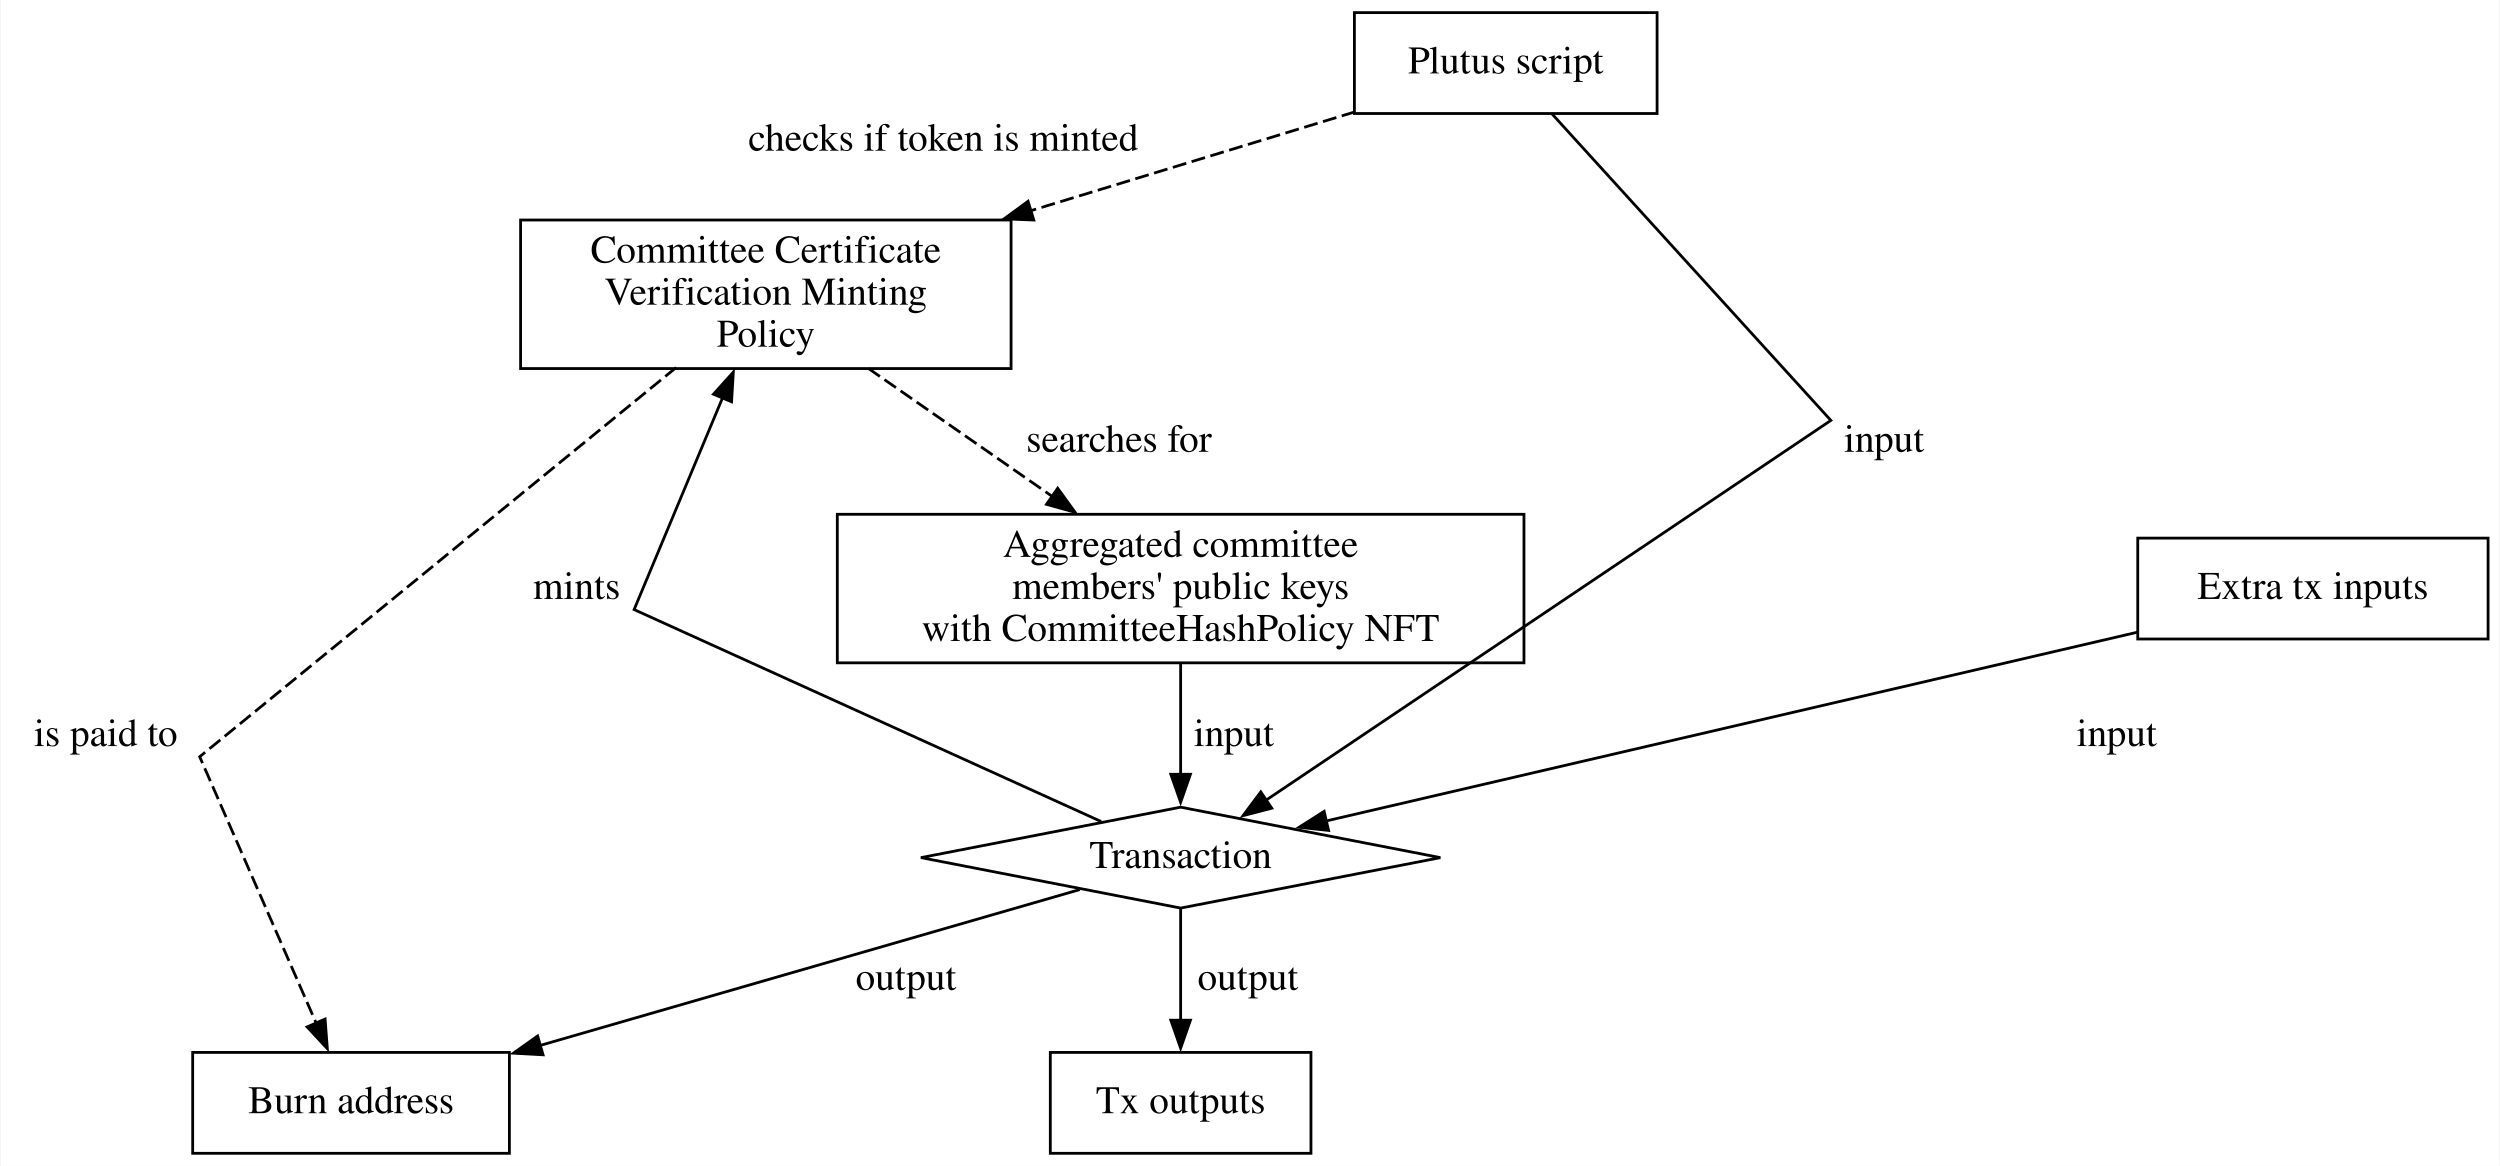
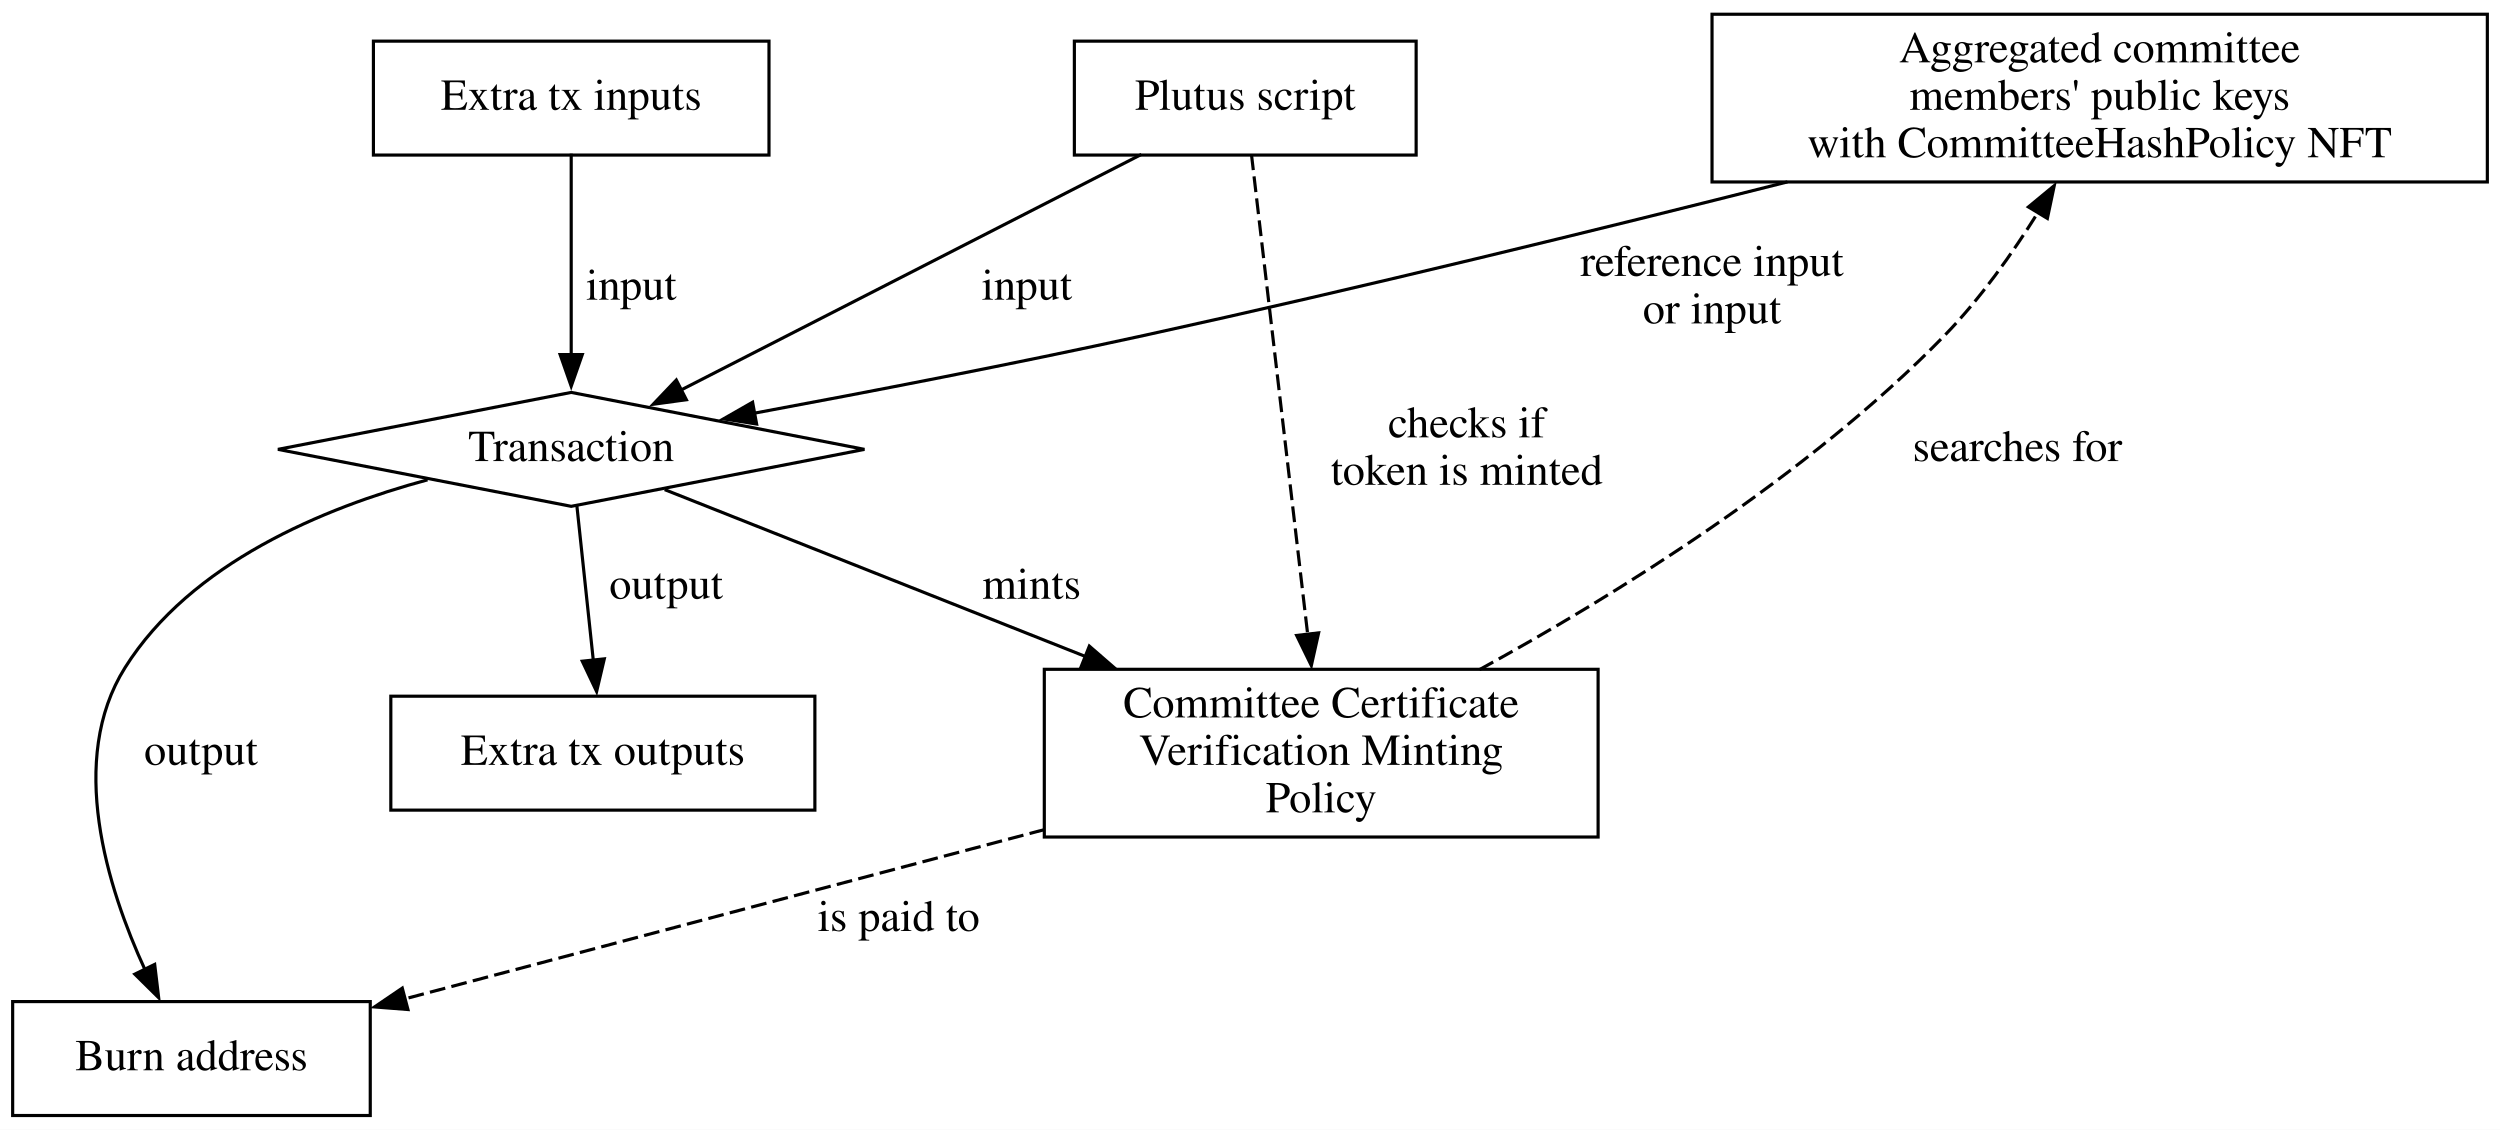
- <svg xmlns="http://www.w3.org/2000/svg" width="892pt" height="416pt" viewBox="0.00 0.00 891.50 416.00">
-   <g id="graph0" class="graph" transform="scale(1 1) rotate(0) translate(4 412)">
-     <polygon fill="white" stroke="none" points="-4,4 -4,-412 887.5,-412 887.5,4 -4,4" />
+ <svg xmlns="http://www.w3.org/2000/svg" width="790pt" height="357pt" viewBox="0.00 0.00 790.00 357.00">
+   <g id="graph0" class="graph" transform="scale(1 1) rotate(0) translate(4 353)">
+     <polygon fill="white" stroke="none" points="-4,4 -4,-353 786,-353 786,4 -4,4" />
    <g id="node1" class="node">
-       <polygon fill="none" stroke="black" points="181.5,-280.5 181.5,-333.5 356.5,-333.5 356.5,-280.5 181.5,-280.5" />
-       <text text-anchor="middle" x="269" y="-318.3" font-family="Times,serif" font-size="14.00">Committee Certificate</text>
-       <text text-anchor="middle" x="269" y="-303.3" font-family="Times,serif" font-size="14.00">Verification Minting</text>
-       <text text-anchor="middle" x="269" y="-288.3" font-family="Times,serif" font-size="14.00">Policy</text>
+       <polygon fill="none" stroke="black" points="537,-295.5 537,-348.5 782,-348.5 782,-295.5 537,-295.5" />
+       <text text-anchor="middle" x="659.5" y="-333.3" font-family="Times,serif" font-size="14.00">Aggregated committee </text>
+       <text text-anchor="middle" x="659.5" y="-318.3" font-family="Times,serif" font-size="14.00">members' public keys</text>
+       <text text-anchor="middle" x="659.5" y="-303.3" font-family="Times,serif" font-size="14.00">with CommitteeHashPolicy NFT</text>
+     </g>
+     <g id="node4" class="node">
+       <polygon fill="none" stroke="black" points="176.5,-229 83.83,-211 176.5,-193 269.17,-211 176.5,-229" />
+       <text text-anchor="middle" x="176.5" y="-207.3" font-family="Times,serif" font-size="14.00">Transaction</text>
+     </g>
+     <g id="edge3" class="edge">
+       <path fill="none" stroke="black" d="M560.83,-295.52C501.97,-280.65 425.66,-261.93 357.5,-247 316.45,-238.01 269.9,-229.03 234.29,-222.42" />
+       <polygon fill="black" stroke="black" points="235.09,-219.01 224.62,-220.64 233.82,-225.9 235.09,-219.01" />
+       <text text-anchor="middle" x="537" y="-265.8" font-family="Times,serif" font-size="14.00">reference input</text>
+       <text text-anchor="middle" x="537" y="-250.8" font-family="Times,serif" font-size="14.00">or input</text>
+     </g>
+     <g id="node2" class="node">
+       <polygon fill="none" stroke="black" points="335.5,-304 335.5,-340 443.5,-340 443.5,-304 335.5,-304" />
+       <text text-anchor="middle" x="389.5" y="-318.3" font-family="Times,serif" font-size="14.00">Plutus script</text>
+     </g>
+     <g id="edge1" class="edge">
+       <path fill="none" stroke="black" d="M356.69,-304.21C317.26,-284.03 251.42,-250.34 211.19,-229.75" />
+       <polygon fill="black" stroke="black" points="212.89,-226.69 202.4,-225.25 209.71,-232.92 212.89,-226.69" />
+       <text text-anchor="middle" x="320.5" y="-258.3" font-family="Times,serif" font-size="14.00">input</text>
+     </g>
+     <g id="node5" class="node">
+       <polygon fill="none" stroke="black" points="326,-88.5 326,-141.5 501,-141.5 501,-88.5 326,-88.5" />
+       <text text-anchor="middle" x="413.5" y="-126.3" font-family="Times,serif" font-size="14.00">Committee Certificate</text>
+       <text text-anchor="middle" x="413.5" y="-111.3" font-family="Times,serif" font-size="14.00">Verification Minting</text>
+       <text text-anchor="middle" x="413.5" y="-96.3" font-family="Times,serif" font-size="14.00">Policy</text>
+     </g>
+     <g id="edge4" class="edge">
+       <path fill="none" stroke="black" stroke-dasharray="5,2" d="M391.46,-304.22C395.33,-271.22 404,-197.17 409.24,-152.42" />
+       <polygon fill="black" stroke="black" points="412.69,-153.02 410.38,-142.68 405.74,-152.2 412.69,-153.02" />
+       <text text-anchor="middle" x="459.5" y="-214.8" font-family="Times,serif" font-size="14.00">checks if</text>
+       <text text-anchor="middle" x="459.5" y="-199.8" font-family="Times,serif" font-size="14.00">token is minted</text>
    </g>
    <g id="node3" class="node">
-       <polygon fill="none" stroke="black" points="294.5,-175.5 294.5,-228.5 539.5,-228.5 539.5,-175.5 294.5,-175.5" />
-       <text text-anchor="middle" x="417" y="-213.3" font-family="Times,serif" font-size="14.00">Aggregated committee </text>
-       <text text-anchor="middle" x="417" y="-198.3" font-family="Times,serif" font-size="14.00">members' public keys</text>
-       <text text-anchor="middle" x="417" y="-183.3" font-family="Times,serif" font-size="14.00">with CommitteeHashPolicy NFT</text>
+       <polygon fill="none" stroke="black" points="114,-304 114,-340 239,-340 239,-304 114,-304" />
+       <text text-anchor="middle" x="176.5" y="-318.3" font-family="Times,serif" font-size="14.00">Extra tx inputs</text>
+     </g>
+     <g id="edge2" class="edge">
+       <path fill="none" stroke="black" d="M176.5,-304.45C176.5,-287.6 176.5,-261.15 176.5,-240.85" />
+       <polygon fill="black" stroke="black" points="180,-240.95 176.5,-230.95 173,-240.95 180,-240.95" />
+       <text text-anchor="middle" x="195.5" y="-258.3" font-family="Times,serif" font-size="14.00">input</text>
+     </g>
+     <g id="edge6" class="edge">
+       <path fill="none" stroke="black" d="M206.04,-198.28C239.12,-185.16 294.01,-163.39 339.02,-145.54" />
+       <polygon fill="black" stroke="black" points="340.23,-148.83 348.23,-141.89 337.64,-142.32 340.23,-148.83" />
+       <text text-anchor="middle" x="322" y="-163.8" font-family="Times,serif" font-size="14.00">mints</text>
+     </g>
+     <g id="node6" class="node">
+       <polygon fill="none" stroke="black" points="119.5,-97 119.5,-133 253.5,-133 253.5,-97 119.5,-97" />
+       <text text-anchor="middle" x="186.5" y="-111.3" font-family="Times,serif" font-size="14.00">Extra tx outputs</text>
+     </g>
+     <g id="edge8" class="edge">
+       <path fill="none" stroke="black" d="M178.29,-193.19C179.73,-179.64 181.79,-160.29 183.48,-144.35" />
+       <polygon fill="black" stroke="black" points="186.96,-144.8 184.53,-134.48 180,-144.06 186.96,-144.8" />
+       <text text-anchor="middle" x="206.5" y="-163.8" font-family="Times,serif" font-size="14.00">output</text>
+     </g>
+     <g id="node7" class="node">
+       <polygon fill="none" stroke="black" points="0,-0.5 0,-36.5 113,-36.5 113,-0.5 0,-0.5" />
+       <text text-anchor="middle" x="56.5" y="-14.8" font-family="Times,serif" font-size="14.00">Burn address</text>
+     </g>
+     <g id="edge9" class="edge">
+       <path fill="none" stroke="black" d="M131.1,-201.37C98.32,-192.52 56.31,-175.14 35.5,-142 17.25,-112.93 29.79,-72.69 41.9,-46.38" />
+       <polygon fill="black" stroke="black" points="44.88,-48.25 46.14,-37.72 38.6,-45.17 44.88,-48.25" />
+       <text text-anchor="middle" x="59.5" y="-111.3" font-family="Times,serif" font-size="14.00">output</text>
    </g>
    <g id="edge5" class="edge">
-       <path fill="none" stroke="black" stroke-dasharray="5,2" d="M305.58,-280.54C325.4,-266.75 350.08,-249.57 371.17,-234.89" />
-       <polygon fill="black" stroke="black" points="373.13,-237.8 379.34,-229.21 369.13,-232.05 373.13,-237.8" />
-       <text text-anchor="middle" x="395" y="-250.8" font-family="Times,serif" font-size="14.00">searches for</text>
-     </g>
-     <g id="node7" class="node">
-       <polygon fill="none" stroke="black" points="64.5,-0.5 64.5,-36.5 177.5,-36.5 177.5,-0.5 64.5,-0.5" />
-       <text text-anchor="middle" x="121" y="-14.8" font-family="Times,serif" font-size="14.00">Burn address</text>
+       <path fill="none" stroke="black" stroke-dasharray="5,2" d="M463.48,-141.38C506.07,-164.72 567.09,-202.42 610.5,-247 621.72,-258.52 631.94,-272.96 640.1,-286.01" />
+       <polygon fill="black" stroke="black" points="636.98,-287.6 645.15,-294.35 642.97,-283.98 636.98,-287.6" />
+       <text text-anchor="middle" x="633.5" y="-207.3" font-family="Times,serif" font-size="14.00">searches for</text>
    </g>
    <g id="edge7" class="edge">
-       <path fill="none" stroke="black" stroke-dasharray="5,2" d="M236.99,-280.86C180.03,-234.33 67,-142 67,-142 67,-142 92.6,-83.45 108.55,-46.98" />
-       <polygon fill="black" stroke="black" points="111.74,-48.41 112.54,-37.84 105.33,-45.6 111.74,-48.41" />
-       <text text-anchor="middle" x="33.5" y="-145.8" font-family="Times,serif" font-size="14.00">is paid to</text>
-     </g>
-     <g id="node2" class="node">
-       <polygon fill="none" stroke="black" points="479,-371.5 479,-407.5 587,-407.5 587,-371.5 479,-371.5" />
-       <text text-anchor="middle" x="533" y="-385.8" font-family="Times,serif" font-size="14.00">Plutus script</text>
-     </g>
-     <g id="edge4" class="edge">
-       <path fill="none" stroke="black" stroke-dasharray="5,2" d="M479.26,-372.11C445.98,-361.96 402.31,-348.65 363.4,-336.78" />
-       <polygon fill="black" stroke="black" points="364.6,-333.49 354.01,-333.92 362.56,-340.19 364.6,-333.49" />
-       <text text-anchor="middle" x="332.33" y="-358.25" font-family="Times,serif" font-size="14.00">checks if token is minted</text>
-     </g>
-     <g id="node5" class="node">
-       <polygon fill="none" stroke="black" points="417,-124 324.33,-106 417,-88 509.67,-106 417,-124" />
-       <text text-anchor="middle" x="417" y="-102.3" font-family="Times,serif" font-size="14.00">Transaction</text>
-     </g>
-     <g id="edge1" class="edge">
-       <path fill="none" stroke="black" d="M549.37,-371.5C581.35,-336.36 649,-262 649,-262 649,-262 510.34,-168.76 447.41,-126.45" />
-       <polygon fill="black" stroke="black" points="449.51,-123.64 439.25,-120.96 445.6,-129.45 449.51,-123.64" />
-       <text text-anchor="middle" x="668" y="-250.8" font-family="Times,serif" font-size="14.00">input</text>
-     </g>
-     <g id="edge3" class="edge">
-       <path fill="none" stroke="black" d="M417,-175.81C417,-163.45 417,-148.5 417,-135.69" />
-       <polygon fill="black" stroke="black" points="420.5,-135.74 417,-125.74 413.5,-135.74 420.5,-135.74" />
-       <text text-anchor="middle" x="436" y="-145.8" font-family="Times,serif" font-size="14.00">input</text>
-     </g>
-     <g id="node4" class="node">
-       <polygon fill="none" stroke="black" points="758.5,-184 758.5,-220 883.5,-220 883.5,-184 758.5,-184" />
-       <text text-anchor="middle" x="821" y="-198.3" font-family="Times,serif" font-size="14.00">Extra tx inputs</text>
-     </g>
-     <g id="edge2" class="edge">
-       <path fill="none" stroke="black" d="M758.76,-186.52C679.18,-168 542.83,-136.28 468.69,-119.03" />
-       <polygon fill="black" stroke="black" points="469.79,-115.69 459.26,-116.83 468.2,-122.51 469.79,-115.69" />
-       <text text-anchor="middle" x="751" y="-145.8" font-family="Times,serif" font-size="14.00">input</text>
-     </g>
-     <g id="edge6" class="edge">
-       <path fill="none" stroke="black" d="M388.65,-118.87C334.56,-143.41 222,-194.5 222,-194.5 222,-194.5 239.99,-237.55 253.7,-270.39" />
-       <polygon fill="black" stroke="black" points="250.31,-271.35 257.4,-279.23 256.77,-268.65 250.31,-271.35" />
-       <text text-anchor="middle" x="201.5" y="-198.3" font-family="Times,serif" font-size="14.00">mints</text>
-     </g>
-     <g id="node6" class="node">
-       <polygon fill="none" stroke="black" points="370.5,-0.5 370.5,-36.5 463.5,-36.5 463.5,-0.5 370.5,-0.5" />
-       <text text-anchor="middle" x="417" y="-14.8" font-family="Times,serif" font-size="14.00">Tx outputs</text>
-     </g>
-     <g id="edge8" class="edge">
-       <path fill="none" stroke="black" d="M417,-87.7C417,-76.27 417,-61.02 417,-47.84" />
-       <polygon fill="black" stroke="black" points="420.5,-48 417,-38 413.5,-48 420.5,-48" />
-       <text text-anchor="middle" x="441" y="-58.8" font-family="Times,serif" font-size="14.00">output</text>
-     </g>
-     <g id="edge9" class="edge">
-       <path fill="none" stroke="black" d="M381,-94.6C333.28,-80.82 248.15,-56.23 188.33,-38.95" />
-       <polygon fill="black" stroke="black" points="189.51,-35.65 178.93,-36.23 187.57,-42.37 189.51,-35.65" />
-       <text text-anchor="middle" x="319" y="-58.8" font-family="Times,serif" font-size="14.00">output</text>
+       <path fill="none" stroke="black" stroke-dasharray="5,2" d="M326.17,-90.88C263.85,-74.39 181.28,-52.53 123.99,-37.37" />
+       <polygon fill="black" stroke="black" points="124.91,-33.99 114.35,-34.81 123.12,-40.76 124.91,-33.99" />
+       <text text-anchor="middle" x="280" y="-58.8" font-family="Times,serif" font-size="14.00">is paid to</text>
    </g>
  </g>
</svg>
